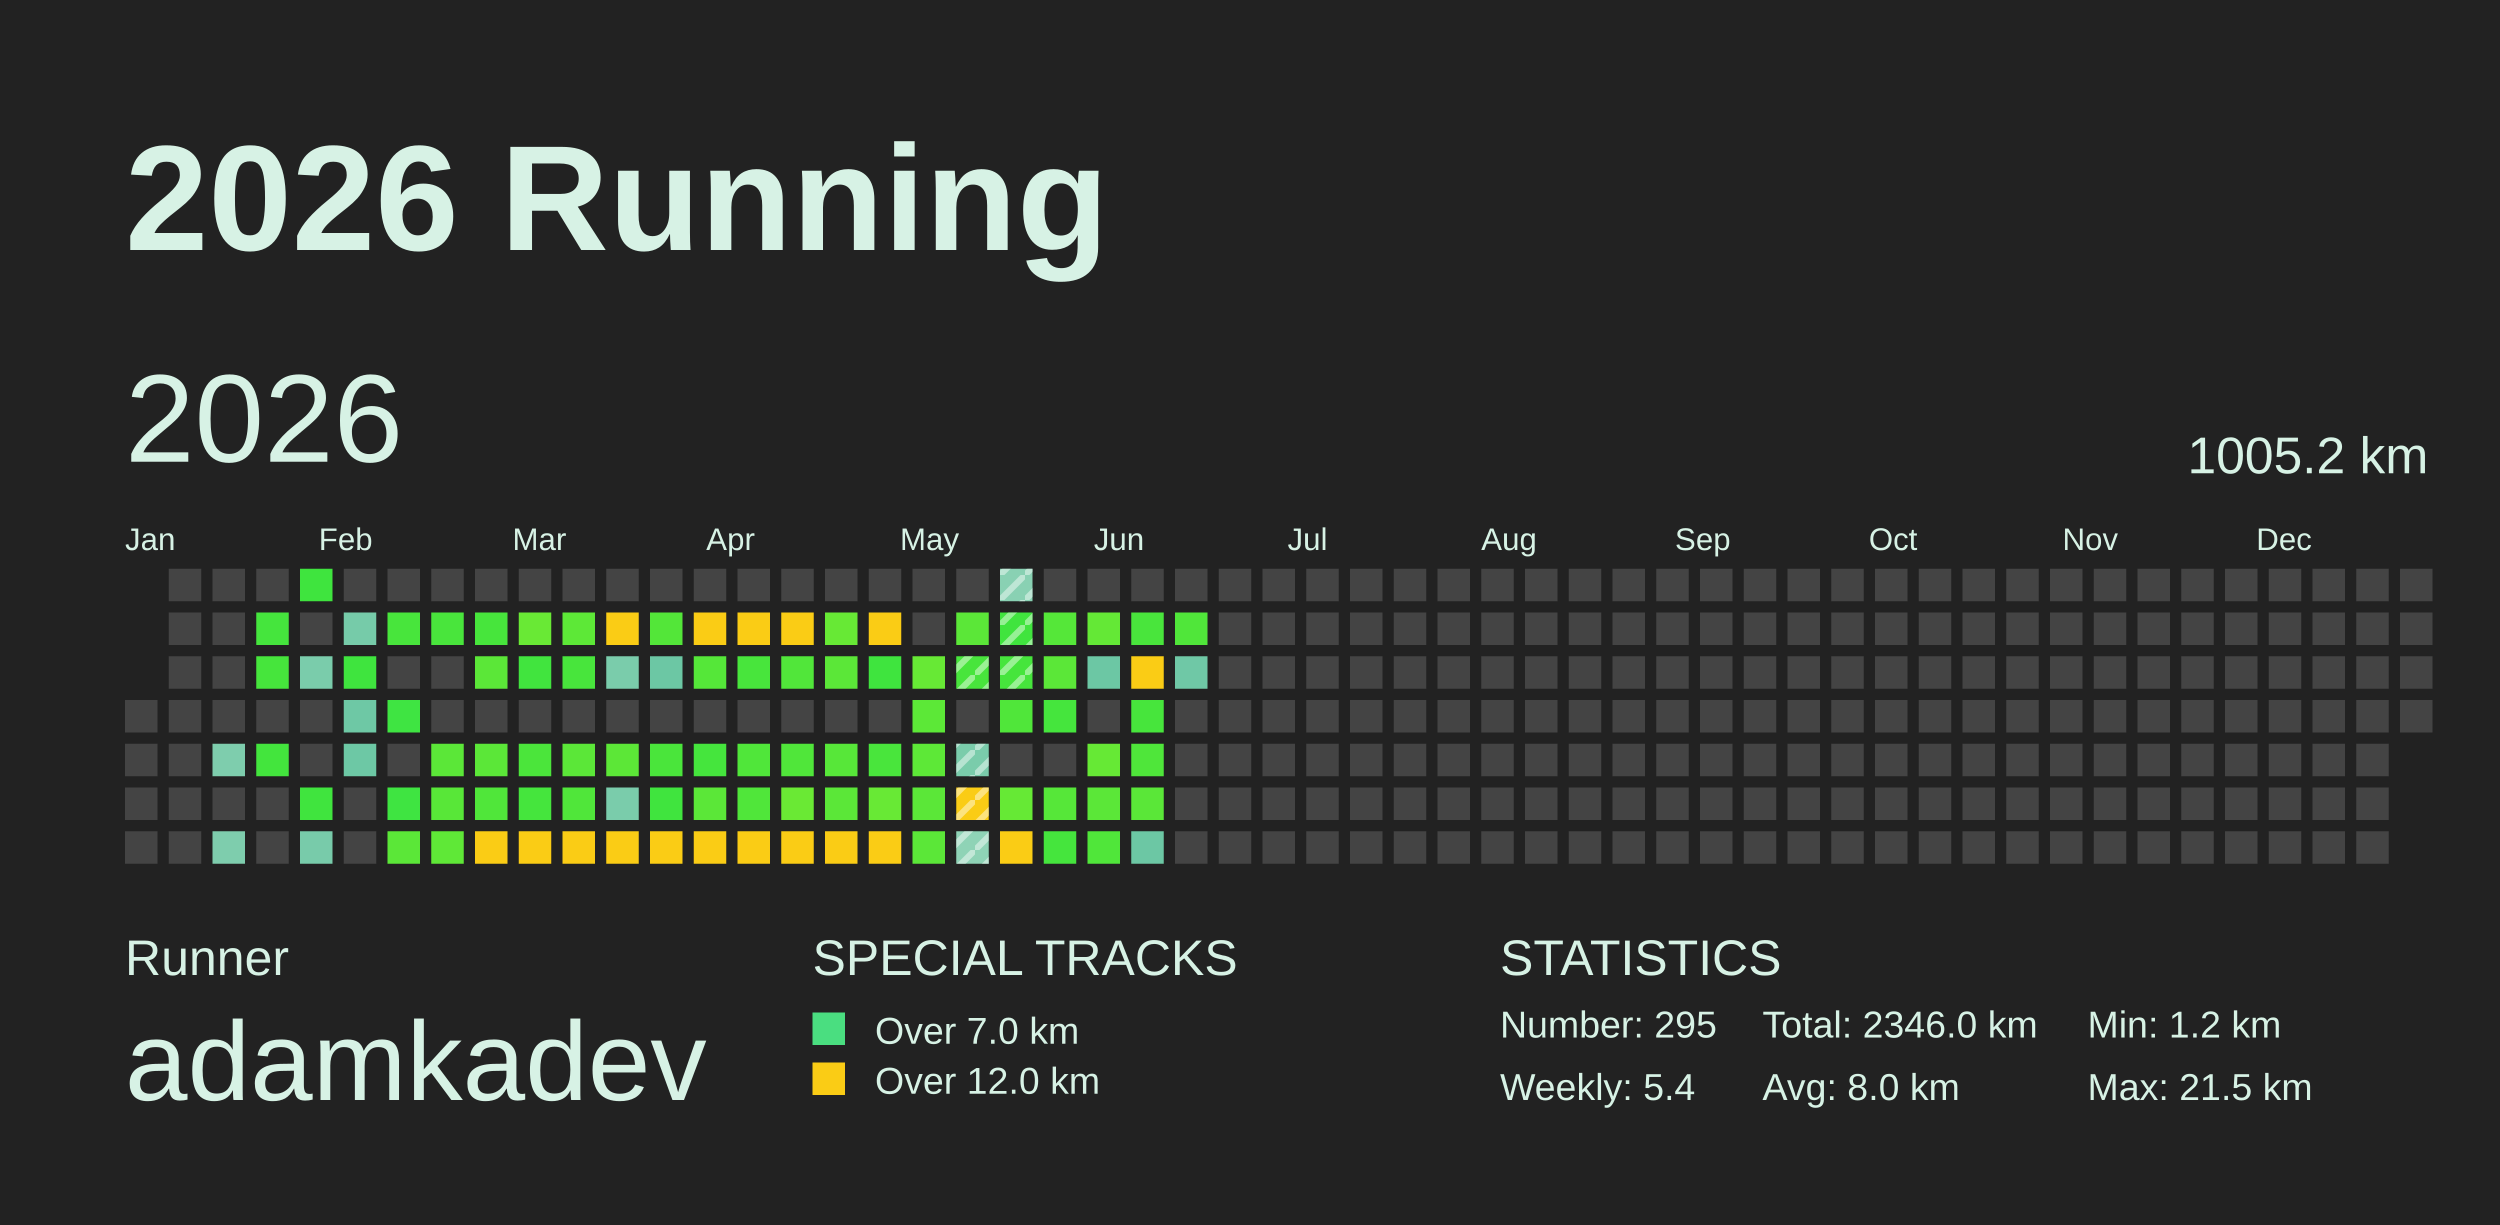
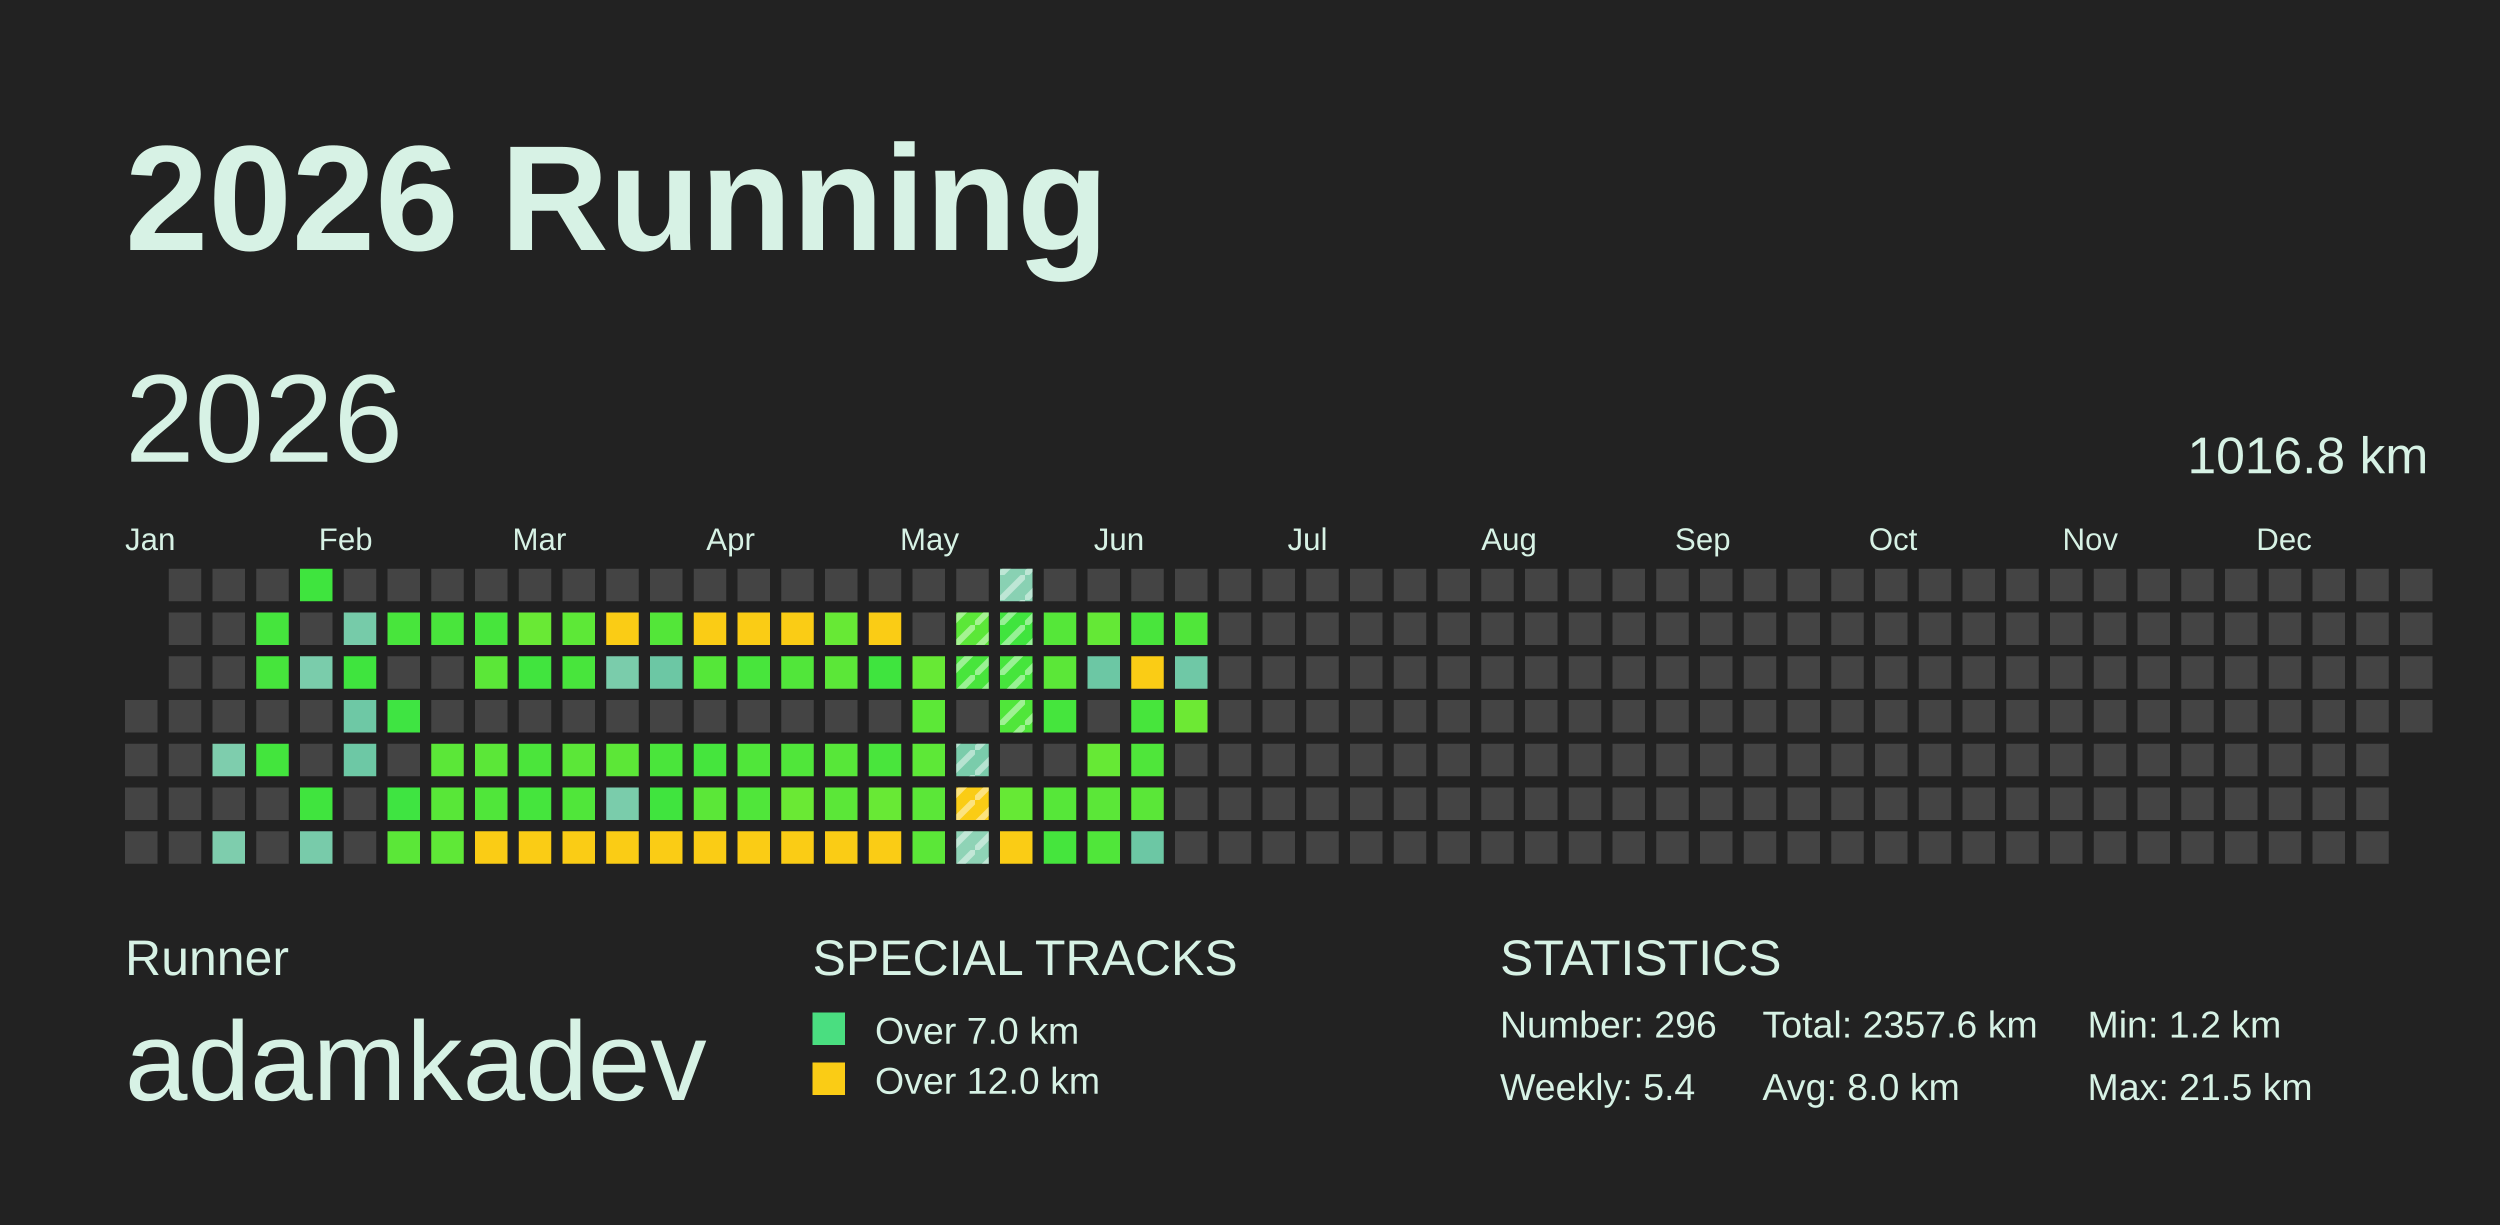
<svg xmlns="http://www.w3.org/2000/svg" baseProfile="full" height="98mm" version="1.1" viewBox="0,0,200,98" width="200mm">
  <defs>
    <pattern height="2" id="indoor-stripe" patternUnits="userSpaceOnUse" width="2">
      <line stroke="white" stroke-opacity="0.45" stroke-width="0.5" x1="0" x2="2" y1="2" y2="0" />
    </pattern>
  </defs>
  <rect fill="#222222" height="98" width="200" x="0" y="0" />
  <text fill="#D7F2E5" style="font-size:12px; font-family:Arial; font-weight:bold;" x="10" y="20">2026 Running</text>
  <text fill="#D7F2E5" style="font-size:4px; font-family:Arial" x="10" y="78">Runner</text>
  <text fill="#D7F2E5" style="font-size:9px; font-family:Arial" x="10" y="88">adamkadev</text>
  <text fill="#D7F2E5" style="font-size:4px; font-family:Arial" x="65" y="78">SPECIAL TRACKS</text>
  <rect fill="#4ADE80" height="2.6" width="2.6" x="65" y="81" />
  <text fill="#D7F2E5" style="font-size:3px; font-family:Arial" x="70" y="83.5">Over 7.0 km</text>
  <rect fill="#FACC15" height="2.6" width="2.6" x="65" y="85" />
  <text fill="#D7F2E5" style="font-size:3px; font-family:Arial" x="70" y="87.5">Over 12.0 km</text>
  <text fill="#D7F2E5" style="font-size:4px; font-family:Arial" x="120" y="78">STATISTICS</text>
-   <text fill="#D7F2E5" style="font-size:3px; font-family:Arial" x="120" y="83">Number: 295</text>
+   <text fill="#D7F2E5" style="font-size:3px; font-family:Arial" x="120" y="83">Number: 296</text>
  <text fill="#D7F2E5" style="font-size:3px; font-family:Arial" x="120" y="88">Weekly: 5.4</text>
-   <text fill="#D7F2E5" style="font-size:3px; font-family:Arial" x="141" y="83">Total: 2346.0 km</text>
+   <text fill="#D7F2E5" style="font-size:3px; font-family:Arial" x="141" y="83">Total: 2357.6 km</text>
  <text fill="#D7F2E5" style="font-size:3px; font-family:Arial" x="141" y="88">Avg: 8.0 km</text>
  <text fill="#D7F2E5" style="font-size:3px; font-family:Arial" x="167" y="83">Min: 1.2 km</text>
  <text fill="#D7F2E5" style="font-size:3px; font-family:Arial" x="167" y="88">Max: 21.5 km</text>
  <text dominant-baseline="hanging" fill="#D7F2E5" style="font-size:10.0px; font-family:Arial;" x="10" y="30">2026</text>
-   <text dominant-baseline="hanging" fill="#D7F2E5" style="font-size:4.125px; font-family:Arial;" x="175" y="35">1005.2 km</text>
+   <text dominant-baseline="hanging" fill="#D7F2E5" style="font-size:4.125px; font-family:Arial;" x="175" y="35">1016.8 km</text>
  <text fill="#D7F2E5" style="font-size:2.5px; font-family:Arial" x="10.0" y="44">Jan</text>
  <text fill="#D7F2E5" style="font-size:2.5px; font-family:Arial" x="25.5" y="44">Feb</text>
  <text fill="#D7F2E5" style="font-size:2.5px; font-family:Arial" x="41.0" y="44">Mar</text>
  <text fill="#D7F2E5" style="font-size:2.5px; font-family:Arial" x="56.5" y="44">Apr</text>
  <text fill="#D7F2E5" style="font-size:2.5px; font-family:Arial" x="72.0" y="44">May</text>
  <text fill="#D7F2E5" style="font-size:2.5px; font-family:Arial" x="87.5" y="44">Jun</text>
  <text fill="#D7F2E5" style="font-size:2.5px; font-family:Arial" x="103.0" y="44">Jul</text>
  <text fill="#D7F2E5" style="font-size:2.5px; font-family:Arial" x="118.5" y="44">Aug</text>
  <text fill="#D7F2E5" style="font-size:2.5px; font-family:Arial" x="134.0" y="44">Sep</text>
  <text fill="#D7F2E5" style="font-size:2.5px; font-family:Arial" x="149.5" y="44">Oct</text>
  <text fill="#D7F2E5" style="font-size:2.5px; font-family:Arial" x="165.0" y="44">Nov</text>
  <text fill="#D7F2E5" style="font-size:2.5px; font-family:Arial" x="180.5" y="44">Dec</text>
  <rect fill="#444444" height="2.6" width="2.6" x="10.0" y="56.0" />
  <rect fill="#444444" height="2.6" width="2.6" x="10.0" y="59.5" />
  <rect fill="#444444" height="2.6" width="2.6" x="10.0" y="63.0" />
  <rect fill="#444444" height="2.6" width="2.6" x="10.0" y="66.5" />
  <rect fill="#444444" height="2.6" width="2.6" x="13.5" y="45.5" />
  <rect fill="#444444" height="2.6" width="2.6" x="13.5" y="49.0" />
  <rect fill="#444444" height="2.6" width="2.6" x="13.5" y="52.5" />
  <rect fill="#444444" height="2.6" width="2.6" x="13.5" y="56.0" />
  <rect fill="#444444" height="2.6" width="2.6" x="13.5" y="59.5" />
  <rect fill="#444444" height="2.6" width="2.6" x="13.5" y="63.0" />
  <rect fill="#444444" height="2.6" width="2.6" x="13.5" y="66.5" />
  <rect fill="#444444" height="2.6" width="2.6" x="17.0" y="45.5" />
  <rect fill="#444444" height="2.6" width="2.6" x="17.0" y="49.0" />
  <rect fill="#444444" height="2.6" width="2.6" x="17.0" y="52.5" />
  <rect fill="#444444" height="2.6" width="2.6" x="17.0" y="56.0" />
  <rect fill="#7ecdad" height="2.6" width="2.6" x="17.0" y="59.5" />
  <rect fill="#444444" height="2.6" width="2.6" x="17.0" y="63.0" />
  <rect fill="#7ecdad" height="2.6" width="2.6" x="17.0" y="66.5" />
  <rect fill="#444444" height="2.6" width="2.6" x="20.5" y="45.5" />
  <rect fill="#45e53d" height="2.6" width="2.6" x="20.5" y="49.0" />
  <rect fill="#46e53c" height="2.6" width="2.6" x="20.5" y="52.5" />
  <rect fill="#444444" height="2.6" width="2.6" x="20.5" y="56.0" />
  <rect fill="#43e53d" height="2.6" width="2.6" x="20.5" y="59.5" />
  <rect fill="#444444" height="2.6" width="2.6" x="20.5" y="63.0" />
  <rect fill="#444444" height="2.6" width="2.6" x="20.5" y="66.5" />
  <rect fill="#3fe43e" height="2.6" width="2.6" x="24.0" y="45.5" />
  <rect fill="#444444" height="2.6" width="2.6" x="24.0" y="49.0" />
  <rect fill="#7accab" height="2.6" width="2.6" x="24.0" y="52.5" />
  <rect fill="#444444" height="2.6" width="2.6" x="24.0" y="56.0" />
  <rect fill="#444444" height="2.6" width="2.6" x="24.0" y="59.5" />
  <rect fill="#40e43e" height="2.6" width="2.6" x="24.0" y="63.0" />
  <rect fill="#78cbaa" height="2.6" width="2.6" x="24.0" y="66.5" />
  <rect fill="#444444" height="2.6" width="2.6" x="27.5" y="45.5" />
  <rect fill="#76cba9" height="2.6" width="2.6" x="27.5" y="49.0" />
  <rect fill="#3fe43e" height="2.6" width="2.6" x="27.5" y="52.5" />
  <rect fill="#6ec8a5" height="2.6" width="2.6" x="27.5" y="56.0" />
  <rect fill="#6dc8a5" height="2.6" width="2.6" x="27.5" y="59.5" />
  <rect fill="#444444" height="2.6" width="2.6" x="27.5" y="63.0" />
  <rect fill="#444444" height="2.6" width="2.6" x="27.5" y="66.5" />
  <rect fill="#444444" height="2.6" width="2.6" x="31.0" y="45.5" />
  <rect fill="#48e53c" height="2.6" width="2.6" x="31.0" y="49.0" />
  <rect fill="#444444" height="2.6" width="2.6" x="31.0" y="52.5" />
  <rect fill="#3fe442" height="2.6" width="2.6" x="31.0" y="56.0" />
  <rect fill="#444444" height="2.6" width="2.6" x="31.0" y="59.5" />
  <rect fill="#3fe441" height="2.6" width="2.6" x="31.0" y="63.0" />
  <rect fill="#5be738" height="2.6" width="2.6" x="31.0" y="66.5" />
  <rect fill="#444444" height="2.6" width="2.6" x="34.5" y="45.5" />
  <rect fill="#49e53c" height="2.6" width="2.6" x="34.5" y="49.0" />
  <rect fill="#444444" height="2.6" width="2.6" x="34.5" y="52.5" />
  <rect fill="#444444" height="2.6" width="2.6" x="34.5" y="56.0" />
  <rect fill="#5be738" height="2.6" width="2.6" x="34.5" y="59.5" />
  <rect fill="#58e738" height="2.6" width="2.6" x="34.5" y="63.0" />
  <rect fill="#5fe837" height="2.6" width="2.6" x="34.5" y="66.5" />
  <rect fill="#444444" height="2.6" width="2.6" x="38.0" y="45.5" />
  <rect fill="#47e53c" height="2.6" width="2.6" x="38.0" y="49.0" />
  <rect fill="#5be738" height="2.6" width="2.6" x="38.0" y="52.5" />
  <rect fill="#444444" height="2.6" width="2.6" x="38.0" y="56.0" />
  <rect fill="#5be738" height="2.6" width="2.6" x="38.0" y="59.5" />
  <rect fill="#50e63a" height="2.6" width="2.6" x="38.0" y="63.0" />
  <rect fill="#FACC15" height="2.6" width="2.6" x="38.0" y="66.5" />
  <rect fill="#444444" height="2.6" width="2.6" x="41.5" y="45.5" />
  <rect fill="#69e935" height="2.6" width="2.6" x="41.5" y="49.0" />
  <rect fill="#41e43e" height="2.6" width="2.6" x="41.5" y="52.5" />
  <rect fill="#444444" height="2.6" width="2.6" x="41.5" y="56.0" />
  <rect fill="#4be53b" height="2.6" width="2.6" x="41.5" y="59.5" />
  <rect fill="#45e53d" height="2.6" width="2.6" x="41.5" y="63.0" />
  <rect fill="#FACC15" height="2.6" width="2.6" x="41.5" y="66.5" />
  <rect fill="#444444" height="2.6" width="2.6" x="45.0" y="45.5" />
  <rect fill="#5de837" height="2.6" width="2.6" x="45.0" y="49.0" />
  <rect fill="#48e53c" height="2.6" width="2.6" x="45.0" y="52.5" />
  <rect fill="#444444" height="2.6" width="2.6" x="45.0" y="56.0" />
  <rect fill="#5be738" height="2.6" width="2.6" x="45.0" y="59.5" />
  <rect fill="#50e63a" height="2.6" width="2.6" x="45.0" y="63.0" />
  <rect fill="#FACC15" height="2.6" width="2.6" x="45.0" y="66.5" />
  <rect fill="#444444" height="2.6" width="2.6" x="48.5" y="45.5" />
  <rect fill="#FACC15" height="2.6" width="2.6" x="48.5" y="49.0" />
  <rect fill="#7accab" height="2.6" width="2.6" x="48.5" y="52.5" />
  <rect fill="#444444" height="2.6" width="2.6" x="48.5" y="56.0" />
  <rect fill="#5ce737" height="2.6" width="2.6" x="48.5" y="59.5" />
  <rect fill="#7accab" height="2.6" width="2.6" x="48.5" y="63.0" />
  <rect fill="#FACC15" height="2.6" width="2.6" x="48.5" y="66.5" />
  <rect fill="#444444" height="2.6" width="2.6" x="52.0" y="45.5" />
  <rect fill="#53e639" height="2.6" width="2.6" x="52.0" y="49.0" />
  <rect fill="#6cc7a4" height="2.6" width="2.6" x="52.0" y="52.5" />
  <rect fill="#444444" height="2.6" width="2.6" x="52.0" y="56.0" />
  <rect fill="#4ae53b" height="2.6" width="2.6" x="52.0" y="59.5" />
  <rect fill="#40e43e" height="2.6" width="2.6" x="52.0" y="63.0" />
  <rect fill="#FACC15" height="2.6" width="2.6" x="52.0" y="66.5" />
  <rect fill="#444444" height="2.6" width="2.6" x="55.5" y="45.5" />
  <rect fill="#FACC15" height="2.6" width="2.6" x="55.5" y="49.0" />
  <rect fill="#55e739" height="2.6" width="2.6" x="55.5" y="52.5" />
  <rect fill="#444444" height="2.6" width="2.6" x="55.5" y="56.0" />
  <rect fill="#45e53d" height="2.6" width="2.6" x="55.5" y="59.5" />
  <rect fill="#5be738" height="2.6" width="2.6" x="55.5" y="63.0" />
  <rect fill="#FACC15" height="2.6" width="2.6" x="55.5" y="66.5" />
  <rect fill="#444444" height="2.6" width="2.6" x="59.0" y="45.5" />
  <rect fill="#FACC15" height="2.6" width="2.6" x="59.0" y="49.0" />
  <rect fill="#48e53c" height="2.6" width="2.6" x="59.0" y="52.5" />
  <rect fill="#444444" height="2.6" width="2.6" x="59.0" y="56.0" />
  <rect fill="#50e63a" height="2.6" width="2.6" x="59.0" y="59.5" />
  <rect fill="#50e63a" height="2.6" width="2.6" x="59.0" y="63.0" />
  <rect fill="#FACC15" height="2.6" width="2.6" x="59.0" y="66.5" />
  <rect fill="#444444" height="2.6" width="2.6" x="62.5" y="45.5" />
  <rect fill="#FACC15" height="2.6" width="2.6" x="62.5" y="49.0" />
  <rect fill="#51e63a" height="2.6" width="2.6" x="62.5" y="52.5" />
  <rect fill="#444444" height="2.6" width="2.6" x="62.5" y="56.0" />
  <rect fill="#50e63a" height="2.6" width="2.6" x="62.5" y="59.5" />
  <rect fill="#6ae934" height="2.6" width="2.6" x="62.5" y="63.0" />
  <rect fill="#FACC15" height="2.6" width="2.6" x="62.5" y="66.5" />
  <rect fill="#444444" height="2.6" width="2.6" x="66.0" y="45.5" />
  <rect fill="#67e935" height="2.6" width="2.6" x="66.0" y="49.0" />
  <rect fill="#5be738" height="2.6" width="2.6" x="66.0" y="52.5" />
  <rect fill="#444444" height="2.6" width="2.6" x="66.0" y="56.0" />
  <rect fill="#57e739" height="2.6" width="2.6" x="66.0" y="59.5" />
  <rect fill="#5be738" height="2.6" width="2.6" x="66.0" y="63.0" />
  <rect fill="#FACC15" height="2.6" width="2.6" x="66.0" y="66.5" />
  <rect fill="#444444" height="2.6" width="2.6" x="69.5" y="45.5" />
  <rect fill="#FACC15" height="2.6" width="2.6" x="69.5" y="49.0" />
  <rect fill="#3fe43e" height="2.6" width="2.6" x="69.5" y="52.5" />
  <rect fill="#444444" height="2.6" width="2.6" x="69.5" y="56.0" />
  <rect fill="#49e53c" height="2.6" width="2.6" x="69.5" y="59.5" />
  <rect fill="#68e935" height="2.6" width="2.6" x="69.5" y="63.0" />
  <rect fill="#FACC15" height="2.6" width="2.6" x="69.5" y="66.5" />
  <rect fill="#444444" height="2.6" width="2.6" x="73.0" y="45.5" />
  <rect fill="#444444" height="2.6" width="2.6" x="73.0" y="49.0" />
  <rect fill="#67e935" height="2.6" width="2.6" x="73.0" y="52.5" />
  <rect fill="#5ce837" height="2.6" width="2.6" x="73.0" y="56.0" />
  <rect fill="#5de837" height="2.6" width="2.6" x="73.0" y="59.5" />
  <rect fill="#5be738" height="2.6" width="2.6" x="73.0" y="63.0" />
  <rect fill="#5be738" height="2.6" width="2.6" x="73.0" y="66.5" />
  <rect fill="#444444" height="2.6" width="2.6" x="76.5" y="45.5" />
  <rect fill="#5be738" height="2.6" width="2.6" x="76.5" y="49.0" />
+   <rect fill="url(#indoor-stripe)" height="2.6" style="pointer-events: none;" width="2.6" x="76.5" y="49.0" />
  <rect fill="#48e53c" height="2.6" width="2.6" x="76.5" y="52.5" />
  <rect fill="url(#indoor-stripe)" height="2.6" style="pointer-events: none;" width="2.6" x="76.5" y="52.5" />
  <rect fill="#444444" height="2.6" width="2.6" x="76.5" y="56.0" />
  <rect fill="#7accab" height="2.6" width="2.6" x="76.5" y="59.5" />
  <rect fill="url(#indoor-stripe)" height="2.6" style="pointer-events: none;" width="2.6" x="76.5" y="59.5" />
  <rect fill="#FACC15" height="2.6" width="2.6" x="76.5" y="63.0" />
  <rect fill="url(#indoor-stripe)" height="2.6" style="pointer-events: none;" width="2.6" x="76.5" y="63.0" />
  <rect fill="#8fd3b6" height="2.6" width="2.6" x="76.5" y="66.5" />
  <rect fill="url(#indoor-stripe)" height="2.6" style="pointer-events: none;" width="2.6" x="76.5" y="66.5" />
  <rect fill="#89d1b3" height="2.6" width="2.6" x="80.0" y="45.5" />
  <rect fill="url(#indoor-stripe)" height="2.6" style="pointer-events: none;" width="2.6" x="80.0" y="45.5" />
  <rect fill="#40e43e" height="2.6" width="2.6" x="80.0" y="49.0" />
  <rect fill="url(#indoor-stripe)" height="2.6" style="pointer-events: none;" width="2.6" x="80.0" y="49.0" />
  <rect fill="#46e53c" height="2.6" width="2.6" x="80.0" y="52.5" />
  <rect fill="url(#indoor-stripe)" height="2.6" style="pointer-events: none;" width="2.6" x="80.0" y="52.5" />
  <rect fill="#50e63a" height="2.6" width="2.6" x="80.0" y="56.0" />
+   <rect fill="url(#indoor-stripe)" height="2.6" style="pointer-events: none;" width="2.6" x="80.0" y="56.0" />
  <rect fill="#444444" height="2.6" width="2.6" x="80.0" y="59.5" />
  <rect fill="#66e935" height="2.6" width="2.6" x="80.0" y="63.0" />
  <rect fill="#FACC15" height="2.6" width="2.6" x="80.0" y="66.5" />
  <rect fill="#444444" height="2.6" width="2.6" x="83.5" y="45.5" />
  <rect fill="#55e739" height="2.6" width="2.6" x="83.5" y="49.0" />
  <rect fill="#5be738" height="2.6" width="2.6" x="83.5" y="52.5" />
  <rect fill="#45e53d" height="2.6" width="2.6" x="83.5" y="56.0" />
  <rect fill="#444444" height="2.6" width="2.6" x="83.5" y="59.5" />
  <rect fill="#56e739" height="2.6" width="2.6" x="83.5" y="63.0" />
  <rect fill="#45e53d" height="2.6" width="2.6" x="83.5" y="66.5" />
  <rect fill="#444444" height="2.6" width="2.6" x="87.0" y="45.5" />
  <rect fill="#64e836" height="2.6" width="2.6" x="87.0" y="49.0" />
  <rect fill="#6cc7a4" height="2.6" width="2.6" x="87.0" y="52.5" />
  <rect fill="#444444" height="2.6" width="2.6" x="87.0" y="56.0" />
  <rect fill="#66e935" height="2.6" width="2.6" x="87.0" y="59.5" />
  <rect fill="#5be738" height="2.6" width="2.6" x="87.0" y="63.0" />
  <rect fill="#50e63a" height="2.6" width="2.6" x="87.0" y="66.5" />
  <rect fill="#444444" height="2.6" width="2.6" x="90.5" y="45.5" />
  <rect fill="#49e53c" height="2.6" width="2.6" x="90.5" y="49.0" />
  <rect fill="#FACC15" height="2.6" width="2.6" x="90.5" y="52.5" />
  <rect fill="#47e53c" height="2.6" width="2.6" x="90.5" y="56.0" />
  <rect fill="#4fe63a" height="2.6" width="2.6" x="90.5" y="59.5" />
  <rect fill="#5ae738" height="2.6" width="2.6" x="90.5" y="63.0" />
  <rect fill="#6cc7a4" height="2.6" width="2.6" x="90.5" y="66.5" />
  <rect fill="#444444" height="2.6" width="2.6" x="94.0" y="45.5" />
  <rect fill="#50e63a" height="2.6" width="2.6" x="94.0" y="49.0" />
  <rect fill="#6fc8a6" height="2.6" width="2.6" x="94.0" y="52.5" />
-   <rect fill="#444444" height="2.6" width="2.6" x="94.0" y="56.0" />
+   <rect fill="#6de934" height="2.6" width="2.6" x="94.0" y="56.0" />
  <rect fill="#444444" height="2.6" width="2.6" x="94.0" y="59.5" />
  <rect fill="#444444" height="2.6" width="2.6" x="94.0" y="63.0" />
  <rect fill="#444444" height="2.6" width="2.6" x="94.0" y="66.5" />
  <rect fill="#444444" height="2.6" width="2.6" x="97.5" y="45.5" />
  <rect fill="#444444" height="2.6" width="2.6" x="97.5" y="49.0" />
  <rect fill="#444444" height="2.6" width="2.6" x="97.5" y="52.5" />
  <rect fill="#444444" height="2.6" width="2.6" x="97.5" y="56.0" />
  <rect fill="#444444" height="2.6" width="2.6" x="97.5" y="59.5" />
  <rect fill="#444444" height="2.6" width="2.6" x="97.5" y="63.0" />
  <rect fill="#444444" height="2.6" width="2.6" x="97.5" y="66.5" />
  <rect fill="#444444" height="2.6" width="2.6" x="101.0" y="45.5" />
  <rect fill="#444444" height="2.6" width="2.6" x="101.0" y="49.0" />
  <rect fill="#444444" height="2.6" width="2.6" x="101.0" y="52.5" />
  <rect fill="#444444" height="2.6" width="2.6" x="101.0" y="56.0" />
  <rect fill="#444444" height="2.6" width="2.6" x="101.0" y="59.5" />
  <rect fill="#444444" height="2.6" width="2.6" x="101.0" y="63.0" />
  <rect fill="#444444" height="2.6" width="2.6" x="101.0" y="66.5" />
  <rect fill="#444444" height="2.6" width="2.6" x="104.5" y="45.5" />
  <rect fill="#444444" height="2.6" width="2.6" x="104.5" y="49.0" />
  <rect fill="#444444" height="2.6" width="2.6" x="104.5" y="52.5" />
  <rect fill="#444444" height="2.6" width="2.6" x="104.5" y="56.0" />
  <rect fill="#444444" height="2.6" width="2.6" x="104.5" y="59.5" />
  <rect fill="#444444" height="2.6" width="2.6" x="104.5" y="63.0" />
  <rect fill="#444444" height="2.6" width="2.6" x="104.5" y="66.5" />
  <rect fill="#444444" height="2.6" width="2.6" x="108.0" y="45.5" />
  <rect fill="#444444" height="2.6" width="2.6" x="108.0" y="49.0" />
  <rect fill="#444444" height="2.6" width="2.6" x="108.0" y="52.5" />
  <rect fill="#444444" height="2.6" width="2.6" x="108.0" y="56.0" />
  <rect fill="#444444" height="2.6" width="2.6" x="108.0" y="59.5" />
  <rect fill="#444444" height="2.6" width="2.6" x="108.0" y="63.0" />
  <rect fill="#444444" height="2.6" width="2.6" x="108.0" y="66.5" />
  <rect fill="#444444" height="2.6" width="2.6" x="111.5" y="45.5" />
  <rect fill="#444444" height="2.6" width="2.6" x="111.5" y="49.0" />
  <rect fill="#444444" height="2.6" width="2.6" x="111.5" y="52.5" />
  <rect fill="#444444" height="2.6" width="2.6" x="111.5" y="56.0" />
  <rect fill="#444444" height="2.6" width="2.6" x="111.5" y="59.5" />
  <rect fill="#444444" height="2.6" width="2.6" x="111.5" y="63.0" />
  <rect fill="#444444" height="2.6" width="2.6" x="111.5" y="66.5" />
  <rect fill="#444444" height="2.6" width="2.6" x="115.0" y="45.5" />
  <rect fill="#444444" height="2.6" width="2.6" x="115.0" y="49.0" />
  <rect fill="#444444" height="2.6" width="2.6" x="115.0" y="52.5" />
  <rect fill="#444444" height="2.6" width="2.6" x="115.0" y="56.0" />
  <rect fill="#444444" height="2.6" width="2.6" x="115.0" y="59.5" />
  <rect fill="#444444" height="2.6" width="2.6" x="115.0" y="63.0" />
  <rect fill="#444444" height="2.6" width="2.6" x="115.0" y="66.5" />
  <rect fill="#444444" height="2.6" width="2.6" x="118.5" y="45.5" />
  <rect fill="#444444" height="2.6" width="2.6" x="118.5" y="49.0" />
  <rect fill="#444444" height="2.6" width="2.6" x="118.5" y="52.5" />
  <rect fill="#444444" height="2.6" width="2.6" x="118.5" y="56.0" />
  <rect fill="#444444" height="2.6" width="2.6" x="118.5" y="59.5" />
  <rect fill="#444444" height="2.6" width="2.6" x="118.5" y="63.0" />
  <rect fill="#444444" height="2.6" width="2.6" x="118.5" y="66.5" />
  <rect fill="#444444" height="2.6" width="2.6" x="122.0" y="45.5" />
  <rect fill="#444444" height="2.6" width="2.6" x="122.0" y="49.0" />
  <rect fill="#444444" height="2.6" width="2.6" x="122.0" y="52.5" />
  <rect fill="#444444" height="2.6" width="2.6" x="122.0" y="56.0" />
  <rect fill="#444444" height="2.6" width="2.6" x="122.0" y="59.5" />
  <rect fill="#444444" height="2.6" width="2.6" x="122.0" y="63.0" />
  <rect fill="#444444" height="2.6" width="2.6" x="122.0" y="66.5" />
  <rect fill="#444444" height="2.6" width="2.6" x="125.5" y="45.5" />
  <rect fill="#444444" height="2.6" width="2.6" x="125.5" y="49.0" />
  <rect fill="#444444" height="2.6" width="2.6" x="125.5" y="52.5" />
  <rect fill="#444444" height="2.6" width="2.6" x="125.5" y="56.0" />
  <rect fill="#444444" height="2.6" width="2.6" x="125.5" y="59.5" />
  <rect fill="#444444" height="2.6" width="2.6" x="125.5" y="63.0" />
  <rect fill="#444444" height="2.6" width="2.6" x="125.5" y="66.5" />
  <rect fill="#444444" height="2.6" width="2.6" x="129.0" y="45.5" />
  <rect fill="#444444" height="2.6" width="2.6" x="129.0" y="49.0" />
  <rect fill="#444444" height="2.6" width="2.6" x="129.0" y="52.5" />
  <rect fill="#444444" height="2.6" width="2.6" x="129.0" y="56.0" />
  <rect fill="#444444" height="2.6" width="2.6" x="129.0" y="59.5" />
  <rect fill="#444444" height="2.6" width="2.6" x="129.0" y="63.0" />
  <rect fill="#444444" height="2.6" width="2.6" x="129.0" y="66.5" />
  <rect fill="#444444" height="2.6" width="2.6" x="132.5" y="45.5" />
  <rect fill="#444444" height="2.6" width="2.6" x="132.5" y="49.0" />
  <rect fill="#444444" height="2.6" width="2.6" x="132.5" y="52.5" />
  <rect fill="#444444" height="2.6" width="2.6" x="132.5" y="56.0" />
  <rect fill="#444444" height="2.6" width="2.6" x="132.5" y="59.5" />
  <rect fill="#444444" height="2.6" width="2.6" x="132.5" y="63.0" />
  <rect fill="#444444" height="2.6" width="2.6" x="132.5" y="66.5" />
  <rect fill="#444444" height="2.6" width="2.6" x="136.0" y="45.5" />
  <rect fill="#444444" height="2.6" width="2.6" x="136.0" y="49.0" />
  <rect fill="#444444" height="2.6" width="2.6" x="136.0" y="52.5" />
  <rect fill="#444444" height="2.6" width="2.6" x="136.0" y="56.0" />
  <rect fill="#444444" height="2.6" width="2.6" x="136.0" y="59.5" />
  <rect fill="#444444" height="2.6" width="2.6" x="136.0" y="63.0" />
  <rect fill="#444444" height="2.6" width="2.6" x="136.0" y="66.5" />
  <rect fill="#444444" height="2.6" width="2.6" x="139.5" y="45.5" />
  <rect fill="#444444" height="2.6" width="2.6" x="139.5" y="49.0" />
  <rect fill="#444444" height="2.6" width="2.6" x="139.5" y="52.5" />
  <rect fill="#444444" height="2.6" width="2.6" x="139.5" y="56.0" />
  <rect fill="#444444" height="2.6" width="2.6" x="139.5" y="59.5" />
  <rect fill="#444444" height="2.6" width="2.6" x="139.5" y="63.0" />
  <rect fill="#444444" height="2.6" width="2.6" x="139.5" y="66.5" />
  <rect fill="#444444" height="2.6" width="2.6" x="143.0" y="45.5" />
  <rect fill="#444444" height="2.6" width="2.6" x="143.0" y="49.0" />
  <rect fill="#444444" height="2.6" width="2.6" x="143.0" y="52.5" />
  <rect fill="#444444" height="2.6" width="2.6" x="143.0" y="56.0" />
  <rect fill="#444444" height="2.6" width="2.6" x="143.0" y="59.5" />
  <rect fill="#444444" height="2.6" width="2.6" x="143.0" y="63.0" />
  <rect fill="#444444" height="2.6" width="2.6" x="143.0" y="66.5" />
  <rect fill="#444444" height="2.6" width="2.6" x="146.5" y="45.5" />
  <rect fill="#444444" height="2.6" width="2.6" x="146.5" y="49.0" />
  <rect fill="#444444" height="2.6" width="2.6" x="146.5" y="52.5" />
  <rect fill="#444444" height="2.6" width="2.6" x="146.5" y="56.0" />
  <rect fill="#444444" height="2.6" width="2.6" x="146.5" y="59.5" />
  <rect fill="#444444" height="2.6" width="2.6" x="146.5" y="63.0" />
  <rect fill="#444444" height="2.6" width="2.6" x="146.5" y="66.5" />
  <rect fill="#444444" height="2.6" width="2.6" x="150.0" y="45.5" />
  <rect fill="#444444" height="2.6" width="2.6" x="150.0" y="49.0" />
  <rect fill="#444444" height="2.6" width="2.6" x="150.0" y="52.5" />
  <rect fill="#444444" height="2.6" width="2.6" x="150.0" y="56.0" />
  <rect fill="#444444" height="2.6" width="2.6" x="150.0" y="59.5" />
  <rect fill="#444444" height="2.6" width="2.6" x="150.0" y="63.0" />
  <rect fill="#444444" height="2.6" width="2.6" x="150.0" y="66.5" />
  <rect fill="#444444" height="2.6" width="2.6" x="153.5" y="45.5" />
  <rect fill="#444444" height="2.6" width="2.6" x="153.5" y="49.0" />
  <rect fill="#444444" height="2.6" width="2.6" x="153.5" y="52.5" />
  <rect fill="#444444" height="2.6" width="2.6" x="153.5" y="56.0" />
  <rect fill="#444444" height="2.6" width="2.6" x="153.5" y="59.5" />
  <rect fill="#444444" height="2.6" width="2.6" x="153.5" y="63.0" />
  <rect fill="#444444" height="2.6" width="2.6" x="153.5" y="66.5" />
  <rect fill="#444444" height="2.6" width="2.6" x="157.0" y="45.5" />
  <rect fill="#444444" height="2.6" width="2.6" x="157.0" y="49.0" />
  <rect fill="#444444" height="2.6" width="2.6" x="157.0" y="52.5" />
  <rect fill="#444444" height="2.6" width="2.6" x="157.0" y="56.0" />
  <rect fill="#444444" height="2.6" width="2.6" x="157.0" y="59.5" />
  <rect fill="#444444" height="2.6" width="2.6" x="157.0" y="63.0" />
  <rect fill="#444444" height="2.6" width="2.6" x="157.0" y="66.5" />
  <rect fill="#444444" height="2.6" width="2.6" x="160.5" y="45.5" />
  <rect fill="#444444" height="2.6" width="2.6" x="160.5" y="49.0" />
  <rect fill="#444444" height="2.6" width="2.6" x="160.5" y="52.5" />
  <rect fill="#444444" height="2.6" width="2.6" x="160.5" y="56.0" />
  <rect fill="#444444" height="2.6" width="2.6" x="160.5" y="59.5" />
  <rect fill="#444444" height="2.6" width="2.6" x="160.5" y="63.0" />
  <rect fill="#444444" height="2.6" width="2.6" x="160.5" y="66.5" />
  <rect fill="#444444" height="2.6" width="2.6" x="164.0" y="45.5" />
  <rect fill="#444444" height="2.6" width="2.6" x="164.0" y="49.0" />
  <rect fill="#444444" height="2.6" width="2.6" x="164.0" y="52.5" />
  <rect fill="#444444" height="2.6" width="2.6" x="164.0" y="56.0" />
  <rect fill="#444444" height="2.6" width="2.6" x="164.0" y="59.5" />
  <rect fill="#444444" height="2.6" width="2.6" x="164.0" y="63.0" />
  <rect fill="#444444" height="2.6" width="2.6" x="164.0" y="66.5" />
  <rect fill="#444444" height="2.6" width="2.6" x="167.5" y="45.5" />
  <rect fill="#444444" height="2.6" width="2.6" x="167.5" y="49.0" />
  <rect fill="#444444" height="2.6" width="2.6" x="167.5" y="52.5" />
  <rect fill="#444444" height="2.6" width="2.6" x="167.5" y="56.0" />
  <rect fill="#444444" height="2.6" width="2.6" x="167.5" y="59.5" />
  <rect fill="#444444" height="2.6" width="2.6" x="167.5" y="63.0" />
  <rect fill="#444444" height="2.6" width="2.6" x="167.5" y="66.5" />
  <rect fill="#444444" height="2.6" width="2.6" x="171.0" y="45.5" />
  <rect fill="#444444" height="2.6" width="2.6" x="171.0" y="49.0" />
  <rect fill="#444444" height="2.6" width="2.6" x="171.0" y="52.5" />
  <rect fill="#444444" height="2.6" width="2.6" x="171.0" y="56.0" />
  <rect fill="#444444" height="2.6" width="2.6" x="171.0" y="59.5" />
  <rect fill="#444444" height="2.6" width="2.6" x="171.0" y="63.0" />
  <rect fill="#444444" height="2.6" width="2.6" x="171.0" y="66.5" />
  <rect fill="#444444" height="2.6" width="2.6" x="174.5" y="45.5" />
  <rect fill="#444444" height="2.6" width="2.6" x="174.5" y="49.0" />
  <rect fill="#444444" height="2.6" width="2.6" x="174.5" y="52.5" />
  <rect fill="#444444" height="2.6" width="2.6" x="174.5" y="56.0" />
  <rect fill="#444444" height="2.6" width="2.6" x="174.5" y="59.5" />
  <rect fill="#444444" height="2.6" width="2.6" x="174.5" y="63.0" />
  <rect fill="#444444" height="2.6" width="2.6" x="174.5" y="66.5" />
  <rect fill="#444444" height="2.6" width="2.6" x="178.0" y="45.5" />
  <rect fill="#444444" height="2.6" width="2.6" x="178.0" y="49.0" />
  <rect fill="#444444" height="2.6" width="2.6" x="178.0" y="52.5" />
  <rect fill="#444444" height="2.6" width="2.6" x="178.0" y="56.0" />
  <rect fill="#444444" height="2.6" width="2.6" x="178.0" y="59.5" />
  <rect fill="#444444" height="2.6" width="2.6" x="178.0" y="63.0" />
  <rect fill="#444444" height="2.6" width="2.6" x="178.0" y="66.5" />
  <rect fill="#444444" height="2.6" width="2.6" x="181.5" y="45.5" />
  <rect fill="#444444" height="2.6" width="2.6" x="181.5" y="49.0" />
  <rect fill="#444444" height="2.6" width="2.6" x="181.5" y="52.5" />
  <rect fill="#444444" height="2.6" width="2.6" x="181.5" y="56.0" />
  <rect fill="#444444" height="2.6" width="2.6" x="181.5" y="59.5" />
  <rect fill="#444444" height="2.6" width="2.6" x="181.5" y="63.0" />
  <rect fill="#444444" height="2.6" width="2.6" x="181.5" y="66.5" />
  <rect fill="#444444" height="2.6" width="2.6" x="185.0" y="45.5" />
  <rect fill="#444444" height="2.6" width="2.6" x="185.0" y="49.0" />
  <rect fill="#444444" height="2.6" width="2.6" x="185.0" y="52.5" />
  <rect fill="#444444" height="2.6" width="2.6" x="185.0" y="56.0" />
  <rect fill="#444444" height="2.6" width="2.6" x="185.0" y="59.5" />
  <rect fill="#444444" height="2.6" width="2.6" x="185.0" y="63.0" />
  <rect fill="#444444" height="2.6" width="2.6" x="185.0" y="66.5" />
  <rect fill="#444444" height="2.6" width="2.6" x="188.5" y="45.5" />
  <rect fill="#444444" height="2.6" width="2.6" x="188.5" y="49.0" />
  <rect fill="#444444" height="2.6" width="2.6" x="188.5" y="52.5" />
  <rect fill="#444444" height="2.6" width="2.6" x="188.5" y="56.0" />
  <rect fill="#444444" height="2.6" width="2.6" x="188.5" y="59.5" />
  <rect fill="#444444" height="2.6" width="2.6" x="188.5" y="63.0" />
  <rect fill="#444444" height="2.6" width="2.6" x="188.5" y="66.5" />
  <rect fill="#444444" height="2.6" width="2.6" x="192.0" y="45.5" />
  <rect fill="#444444" height="2.6" width="2.6" x="192.0" y="49.0" />
  <rect fill="#444444" height="2.6" width="2.6" x="192.0" y="52.5" />
  <rect fill="#444444" height="2.6" width="2.6" x="192.0" y="56.0" />
</svg>
